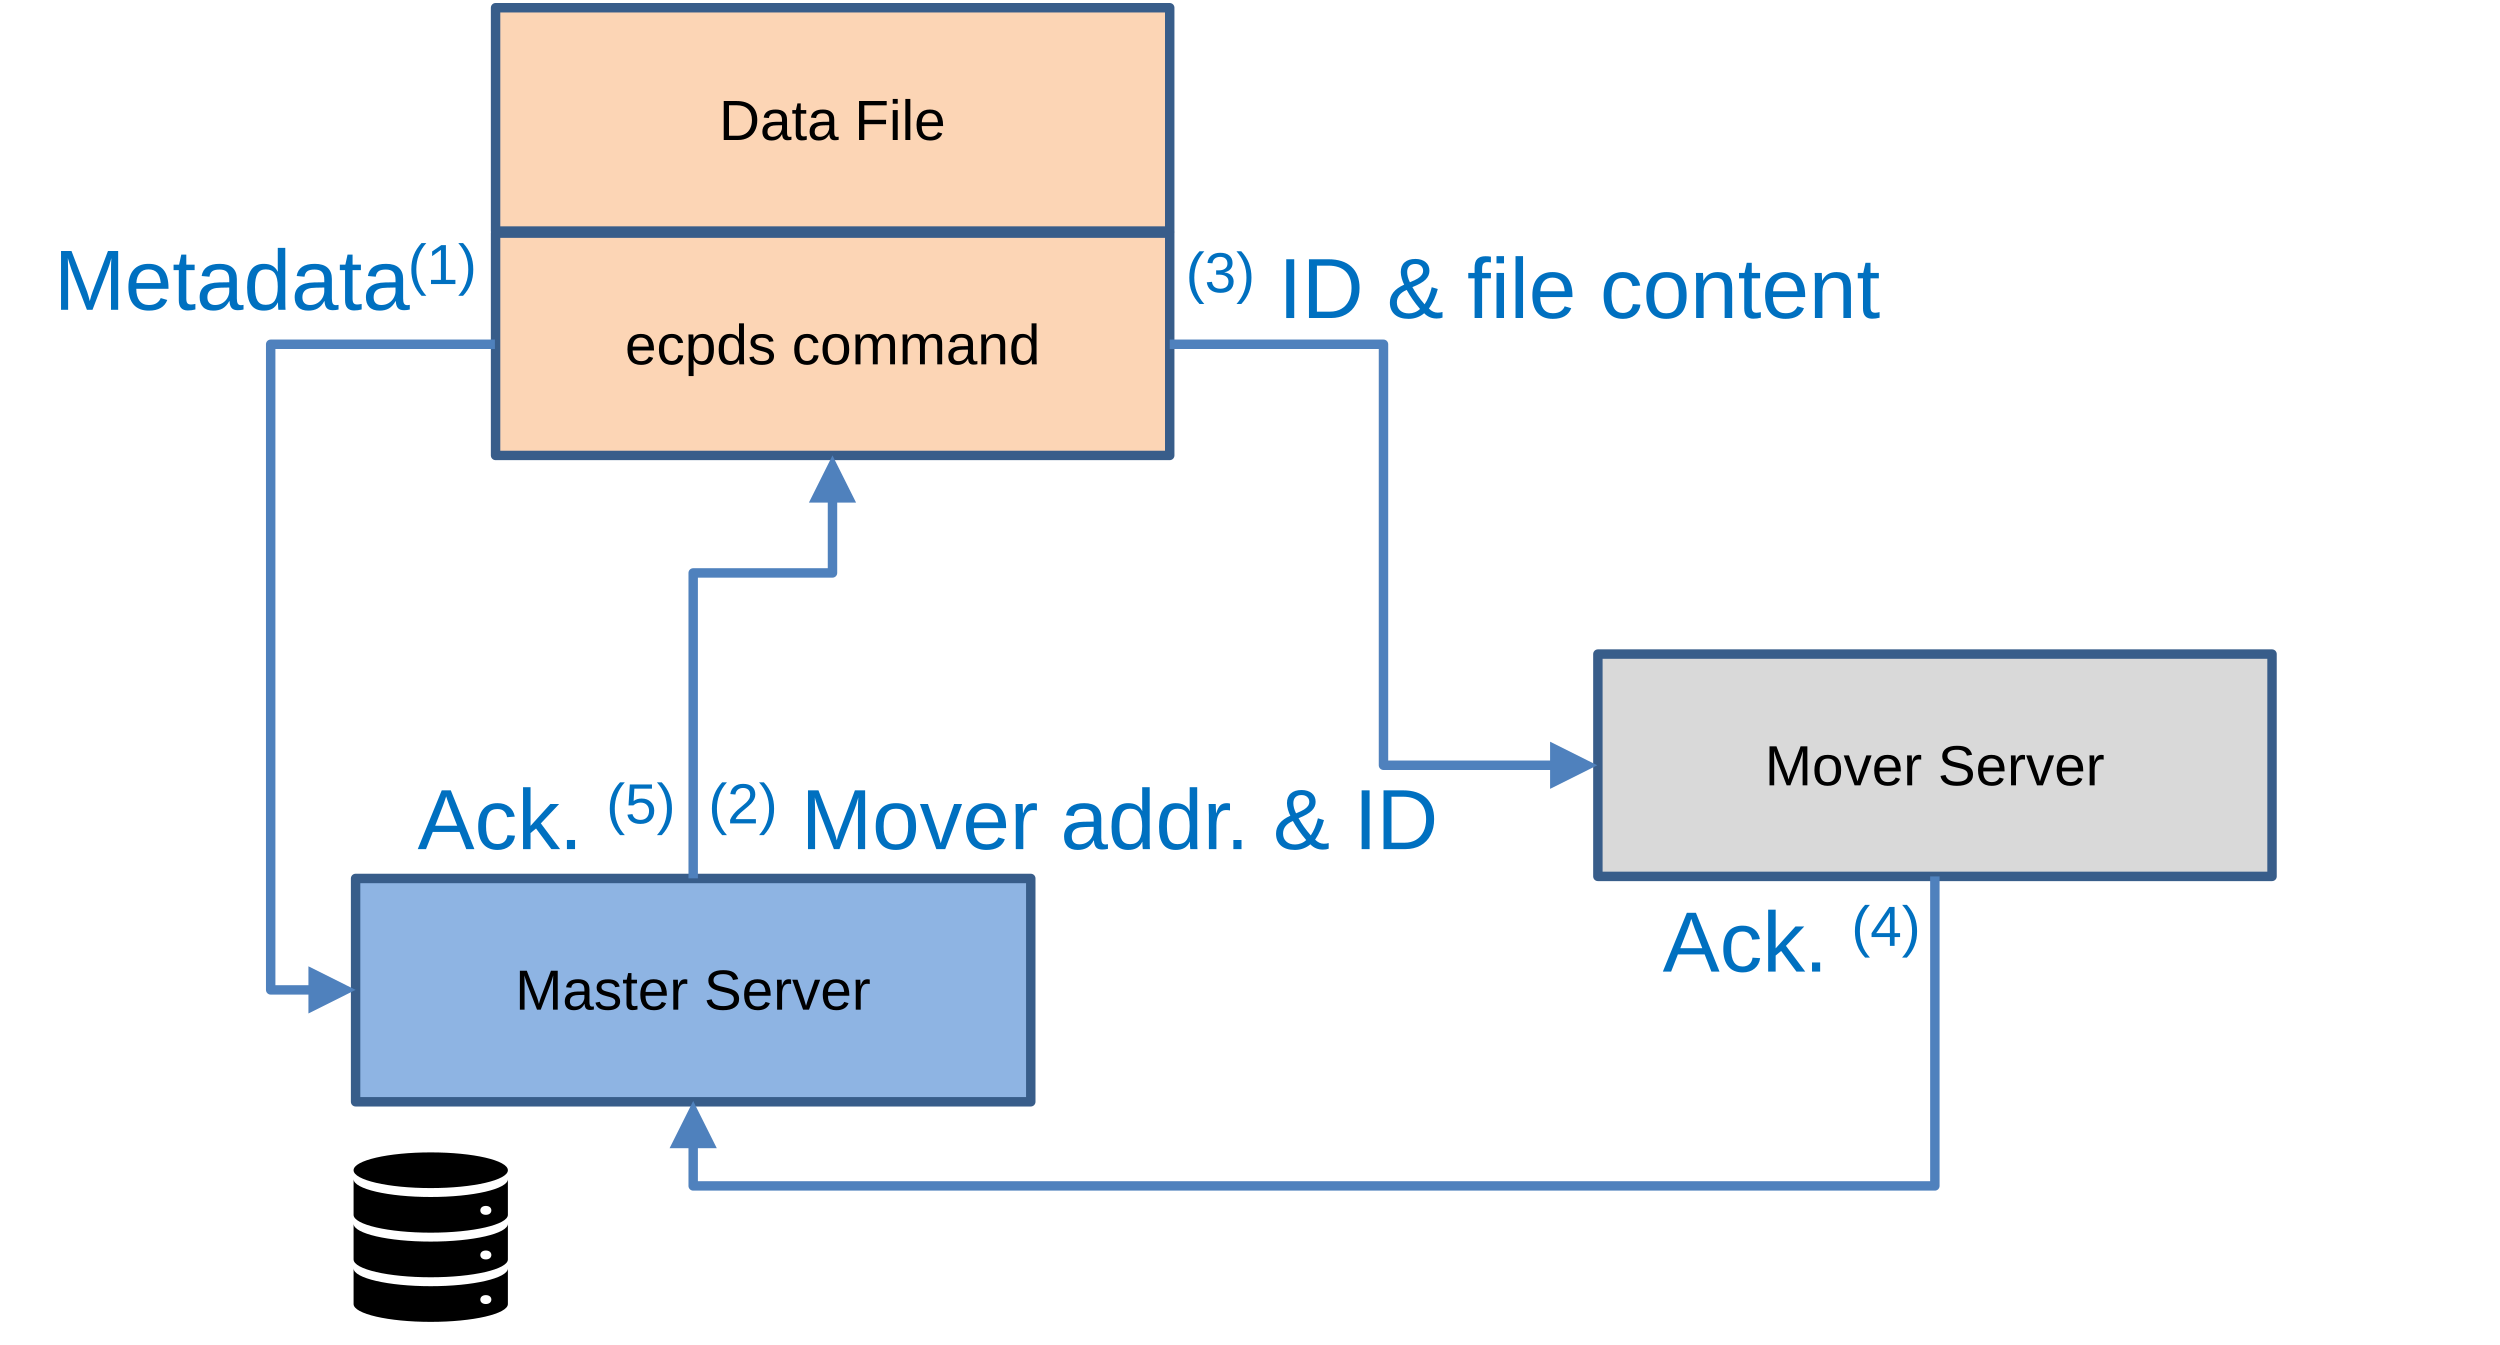
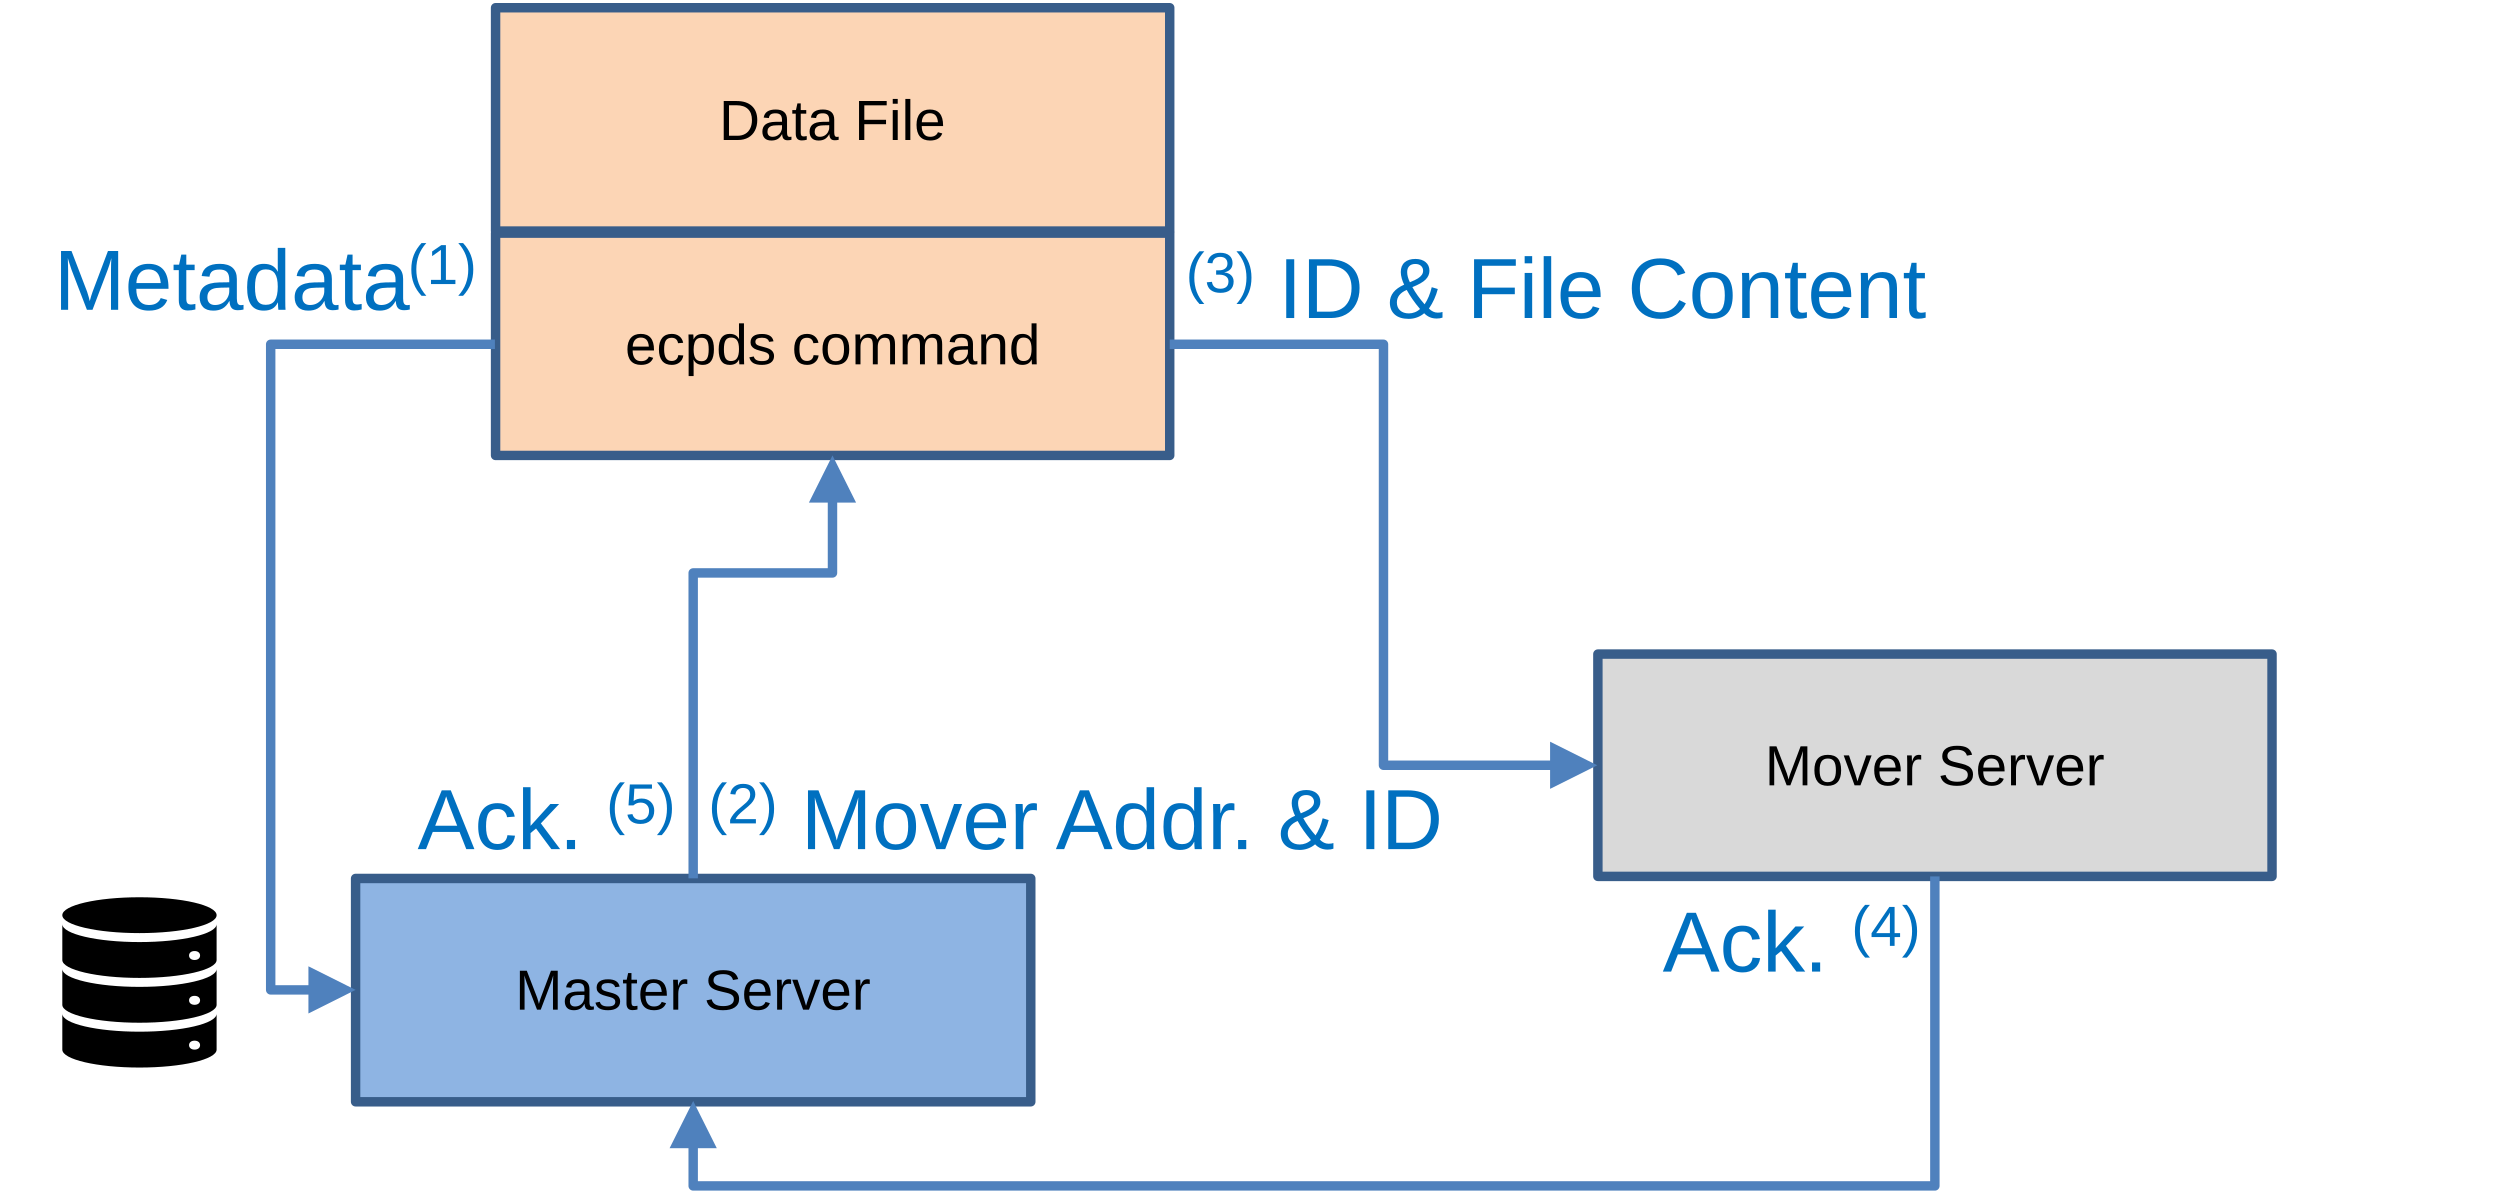
- <svg xmlns="http://www.w3.org/2000/svg" width="2429" height="1306" xml:space="preserve" overflow="hidden">
+ <svg xmlns="http://www.w3.org/2000/svg" width="2429" height="1159" xml:space="preserve" overflow="hidden">
  <g transform="translate(-994 -591)">
    <g>
      <rect x="1475.5" y="817.5" width="655" height="216" stroke="#385D8A" stroke-width="9.167" stroke-linecap="butt" stroke-linejoin="round" stroke-miterlimit="10" stroke-opacity="1" fill="#FCD5B5" fill-opacity="1" />
      <text fill="#000000" fill-opacity="1" font-family="Arial,Arial_MSFontService,sans-serif" font-style="normal" font-variant="normal" font-weight="400" font-stretch="normal" font-size="55" text-anchor="start" direction="ltr" writing-mode="lr-tb" unicode-bidi="normal" text-decoration="none" transform="matrix(1 0 0 1 1601.28 945)">ecpds command</text>
      <g>
        <g>
          <g>
-             <path d="M164.667 39C164.667 48.573 137.505 56.333 104 56.333 70.495 56.333 43.333 48.573 43.333 39 43.333 29.427 70.495 21.667 104 21.667 137.505 21.667 164.667 29.427 164.667 39Z" fill="#000000" fill-rule="nonzero" fill-opacity="1" transform="matrix(1.23558 0 0 1 1284 1689)" />
-             <path d="M147.334 82.334C144.734 82.334 143 80.6 143 78 143 75.4 144.734 73.667 147.334 73.667 149.934 73.667 151.667 75.4 151.667 78 151.667 80.6 149.934 82.334 147.334 82.334ZM104 65C70.633 65 43.333 57.2 43.333 47.667L43.333 82.334C43.333 91.867 70.633 99.667 104 99.667 137.367 99.667 164.667 91.867 164.667 82.334L164.667 47.667C164.667 57.2 137.367 65 104 65Z" fill="#000000" fill-rule="nonzero" fill-opacity="1" transform="matrix(1.23558 0 0 1 1284 1689)" />
-             <path d="M147.334 125.667C144.734 125.667 143 123.934 143 121.334 143 118.734 144.734 117 147.334 117 149.934 117 151.667 118.734 151.667 121.334 151.667 123.934 149.934 125.667 147.334 125.667ZM104 108.334C70.633 108.334 43.333 100.533 43.333 91L43.333 125.667C43.333 135.2 70.633 143 104 143 137.367 143 164.667 135.2 164.667 125.667L164.667 91C164.667 100.533 137.367 108.334 104 108.334Z" fill="#000000" fill-rule="nonzero" fill-opacity="1" transform="matrix(1.23558 0 0 1 1284 1689)" />
-             <path d="M147.334 169C144.734 169 143 167.267 143 164.667 143 162.067 144.734 160.334 147.334 160.334 149.934 160.334 151.667 162.067 151.667 164.667 151.667 167.267 149.934 169 147.334 169ZM104 151.667C70.633 151.667 43.333 143.867 43.333 134.334L43.333 169C43.333 178.534 70.633 186.334 104 186.334 137.367 186.334 164.667 178.534 164.667 169L164.667 134.334C164.667 143.867 137.367 151.667 104 151.667Z" fill="#000000" fill-rule="nonzero" fill-opacity="1" transform="matrix(1.23558 0 0 1 1284 1689)" />
+             <path d="M165.458 39.188C165.458 48.806 138.166 56.604 104.5 56.604 70.834 56.604 43.542 48.806 43.542 39.188 43.542 29.569 70.834 21.771 104.5 21.771 138.166 21.771 165.458 29.569 165.458 39.188Z" fill="#000000" fill-rule="nonzero" fill-opacity="1" transform="matrix(1.22967 0 0 1 1001 1441)" />
+             <path d="M148.042 82.729C145.429 82.729 143.688 80.987 143.688 78.375 143.688 75.763 145.429 74.021 148.042 74.021 150.654 74.021 152.396 75.763 152.396 78.375 152.396 80.987 150.654 82.729 148.042 82.729ZM104.5 65.312C70.973 65.312 43.542 57.475 43.542 47.896L43.542 82.729C43.542 92.308 70.973 100.146 104.5 100.146 138.027 100.146 165.458 92.308 165.458 82.729L165.458 47.896C165.458 57.475 138.027 65.312 104.5 65.312Z" fill="#000000" fill-rule="nonzero" fill-opacity="1" transform="matrix(1.22967 0 0 1 1001 1441)" />
+             <path d="M148.042 126.271C145.429 126.271 143.688 124.529 143.688 121.917 143.688 119.304 145.429 117.562 148.042 117.562 150.654 117.562 152.396 119.304 152.396 121.917 152.396 124.529 150.654 126.271 148.042 126.271ZM104.5 108.854C70.973 108.854 43.542 101.017 43.542 91.438L43.542 126.271C43.542 135.85 70.973 143.688 104.5 143.688 138.027 143.688 165.458 135.85 165.458 126.271L165.458 91.438C165.458 101.017 138.027 108.854 104.5 108.854Z" fill="#000000" fill-rule="nonzero" fill-opacity="1" transform="matrix(1.22967 0 0 1 1001 1441)" />
+             <path d="M148.042 169.812C145.429 169.812 143.688 168.071 143.688 165.458 143.688 162.846 145.429 161.104 148.042 161.104 150.654 161.104 152.396 162.846 152.396 165.458 152.396 168.071 150.654 169.812 148.042 169.812ZM104.5 152.396C70.973 152.396 43.542 144.558 43.542 134.979L43.542 169.812C43.542 179.392 70.973 187.229 104.5 187.229 138.027 187.229 165.458 179.392 165.458 169.812L165.458 134.979C165.458 144.558 138.027 152.396 104.5 152.396Z" fill="#000000" fill-rule="nonzero" fill-opacity="1" transform="matrix(1.22967 0 0 1 1001 1441)" />
          </g>
        </g>
      </g>
      <rect x="1339.5" y="1444.5" width="656" height="217" stroke="#385D8A" stroke-width="9.167" stroke-linecap="butt" stroke-linejoin="round" stroke-miterlimit="10" stroke-opacity="1" fill="#8EB4E3" fill-opacity="1" />
      <text fill="#000000" fill-opacity="1" font-family="Arial,Arial_MSFontService,sans-serif" font-style="normal" font-variant="normal" font-weight="400" font-stretch="normal" font-size="55" text-anchor="start" direction="ltr" writing-mode="lr-tb" unicode-bidi="normal" text-decoration="none" transform="matrix(1 0 0 1 1494.59 1572)">Master Server</text>
      <rect x="2546.5" y="1226.5" width="655" height="216" stroke="#385D8A" stroke-width="9.167" stroke-linecap="butt" stroke-linejoin="round" stroke-miterlimit="10" stroke-opacity="1" fill="#D9D9D9" fill-opacity="1" />
      <text fill="#000000" fill-opacity="1" font-family="Arial,Arial_MSFontService,sans-serif" font-style="normal" font-variant="normal" font-weight="400" font-stretch="normal" font-size="55" text-anchor="start" direction="ltr" writing-mode="lr-tb" unicode-bidi="normal" text-decoration="none" transform="matrix(1 0 0 1 2708.74 1354)">Mover Server</text>
      <path d="M0-4.583 217.844-4.583C220.375-4.583 222.427-2.531 222.427 0L222.427 627.279C222.427 629.81 220.375 631.862 217.844 631.862L176.594 631.862 176.594 622.696 217.844 622.696 213.26 627.279 213.26 0 217.844 4.583 0 4.583ZM181.177 650.196 135.344 627.279 181.177 604.362Z" fill="#4F81BD" fill-rule="nonzero" fill-opacity="1" transform="matrix(-1 1.22465e-16 1.22465e-16 1 1474.84 925.5)" />
      <path d="M1662.92 1444.38 1662.92 1147.66C1662.92 1145.13 1664.97 1143.08 1667.5 1143.08L1802.84 1143.08 1798.26 1147.66 1798.26 1074.75 1807.43 1074.75 1807.43 1147.66C1807.43 1150.2 1805.38 1152.25 1802.84 1152.25L1667.5 1152.25 1672.08 1147.66 1672.08 1444.38ZM1779.93 1079.33 1802.84 1033.5 1825.76 1079.33Z" fill="#4F81BD" fill-rule="nonzero" fill-opacity="1" />
      <path d="M2130.5 920.917 2338.2 920.917C2340.73 920.917 2342.78 922.969 2342.78 925.5L2342.78 1334.55 2338.2 1329.96 2504.65 1329.96 2504.65 1339.13 2338.2 1339.13C2335.67 1339.13 2333.61 1337.08 2333.61 1334.55L2333.61 925.5 2338.2 930.083 2130.5 930.083ZM2500.06 1311.63 2545.9 1334.55 2500.06 1357.46Z" fill="#4F81BD" fill-rule="nonzero" fill-opacity="1" />
      <text fill="#0070C0" fill-opacity="1" font-family="Arial,Arial_MSFontService,sans-serif" font-style="normal" font-variant="normal" font-weight="400" font-stretch="normal" font-size="83" text-anchor="start" direction="ltr" writing-mode="lr-tb" unicode-bidi="normal" text-decoration="none" transform="matrix(1 0 0 1 1046.48 892)">M</text>
      <text fill="#0070C0" fill-opacity="1" font-family="Arial,Arial_MSFontService,sans-serif" font-style="normal" font-variant="normal" font-weight="400" font-stretch="normal" font-size="83" text-anchor="start" direction="ltr" writing-mode="lr-tb" unicode-bidi="normal" text-decoration="none" transform="matrix(1 0 0 1 1115.23 892)">etadata</text>
      <text fill="#0070C0" fill-opacity="1" font-family="Arial,Arial_MSFontService,sans-serif" font-style="normal" font-variant="normal" font-weight="400" font-stretch="normal" font-size="55" text-anchor="start" direction="ltr" writing-mode="lr-tb" unicode-bidi="normal" text-decoration="none" transform="matrix(1 0 0 1 1390.23 867)">(</text>
      <text fill="#0070C0" fill-opacity="1" font-family="Arial,Arial_MSFontService,sans-serif" font-style="normal" font-variant="normal" font-weight="400" font-stretch="normal" font-size="55" text-anchor="start" direction="ltr" writing-mode="lr-tb" unicode-bidi="normal" text-decoration="none" transform="matrix(1 0 0 1 1408.56 867)">1</text>
      <text fill="#0070C0" fill-opacity="1" font-family="Arial,Arial_MSFontService,sans-serif" font-style="normal" font-variant="normal" font-weight="400" font-stretch="normal" font-size="55" text-anchor="start" direction="ltr" writing-mode="lr-tb" unicode-bidi="normal" text-decoration="none" transform="matrix(1 0 0 1 1438.92 867)">)</text>
      <text fill="#0070C0" fill-opacity="1" font-family="Arial,Arial_MSFontService,sans-serif" font-style="normal" font-variant="normal" font-weight="400" font-stretch="normal" font-size="55" text-anchor="start" direction="ltr" writing-mode="lr-tb" unicode-bidi="normal" text-decoration="none" transform="matrix(1 0 0 1 1682.29 1391)">(2)</text>
      <text fill="#0070C0" fill-opacity="1" font-family="Arial,Arial_MSFontService,sans-serif" font-style="normal" font-variant="normal" font-weight="400" font-stretch="normal" font-size="83" text-anchor="start" direction="ltr" writing-mode="lr-tb" unicode-bidi="normal" text-decoration="none" transform="matrix(1 0 0 1 1772.23 1416)">Mover </text>
-       <text fill="#0070C0" fill-opacity="1" font-family="Arial,Arial_MSFontService,sans-serif" font-style="normal" font-variant="normal" font-weight="400" font-stretch="normal" font-size="83" text-anchor="start" direction="ltr" writing-mode="lr-tb" unicode-bidi="normal" text-decoration="none" transform="matrix(1 0 0 1 2024.32 1416)">addr</text>
-       <text fill="#0070C0" fill-opacity="1" font-family="Arial,Arial_MSFontService,sans-serif" font-style="normal" font-variant="normal" font-weight="400" font-stretch="normal" font-size="83" text-anchor="start" direction="ltr" writing-mode="lr-tb" unicode-bidi="normal" text-decoration="none" transform="matrix(1 0 0 1 2184.76 1416)">. &amp; I</text>
-       <text fill="#0070C0" fill-opacity="1" font-family="Arial,Arial_MSFontService,sans-serif" font-style="normal" font-variant="normal" font-weight="400" font-stretch="normal" font-size="83" text-anchor="start" direction="ltr" writing-mode="lr-tb" unicode-bidi="normal" text-decoration="none" transform="matrix(1 0 0 1 2331.42 1416)">D</text>
+       <text fill="#0070C0" fill-opacity="1" font-family="Arial,Arial_MSFontService,sans-serif" font-style="normal" font-variant="normal" font-weight="400" font-stretch="normal" font-size="83" text-anchor="start" direction="ltr" writing-mode="lr-tb" unicode-bidi="normal" text-decoration="none" transform="matrix(1 0 0 1 2019.76 1416)">A</text>
+       <text fill="#0070C0" fill-opacity="1" font-family="Arial,Arial_MSFontService,sans-serif" font-style="normal" font-variant="normal" font-weight="400" font-stretch="normal" font-size="83" text-anchor="start" direction="ltr" writing-mode="lr-tb" unicode-bidi="normal" text-decoration="none" transform="matrix(1 0 0 1 2074.76 1416)">ddr</text>
+       <text fill="#0070C0" fill-opacity="1" font-family="Arial,Arial_MSFontService,sans-serif" font-style="normal" font-variant="normal" font-weight="400" font-stretch="normal" font-size="83" text-anchor="start" direction="ltr" writing-mode="lr-tb" unicode-bidi="normal" text-decoration="none" transform="matrix(1 0 0 1 2189.36 1416)">. &amp; I</text>
+       <text fill="#0070C0" fill-opacity="1" font-family="Arial,Arial_MSFontService,sans-serif" font-style="normal" font-variant="normal" font-weight="400" font-stretch="normal" font-size="83" text-anchor="start" direction="ltr" writing-mode="lr-tb" unicode-bidi="normal" text-decoration="none" transform="matrix(1 0 0 1 2336.03 1416)">D</text>
      <text fill="#0070C0" fill-opacity="1" font-family="Arial,Arial_MSFontService,sans-serif" font-style="normal" font-variant="normal" font-weight="400" font-stretch="normal" font-size="55" text-anchor="start" direction="ltr" writing-mode="lr-tb" unicode-bidi="normal" text-decoration="none" transform="matrix(1 0 0 1 2146.11 875)">(3)</text>
      <text fill="#0070C0" fill-opacity="1" font-family="Arial,Arial_MSFontService,sans-serif" font-style="normal" font-variant="normal" font-weight="400" font-stretch="normal" font-size="83" text-anchor="start" direction="ltr" writing-mode="lr-tb" unicode-bidi="normal" text-decoration="none" transform="matrix(1 0 0 1 2236.06 900)">I</text>
      <text fill="#0070C0" fill-opacity="1" font-family="Arial,Arial_MSFontService,sans-serif" font-style="normal" font-variant="normal" font-weight="400" font-stretch="normal" font-size="83" text-anchor="start" direction="ltr" writing-mode="lr-tb" unicode-bidi="normal" text-decoration="none" transform="matrix(1 0 0 1 2258.97 900)">D</text>
      <text fill="#0070C0" fill-opacity="1" font-family="Arial,Arial_MSFontService,sans-serif" font-style="normal" font-variant="normal" font-weight="400" font-stretch="normal" font-size="83" text-anchor="start" direction="ltr" writing-mode="lr-tb" unicode-bidi="normal" text-decoration="none" transform="matrix(1 0 0 1 2341.47 900)">&amp;</text>
-       <text fill="#0070C0" fill-opacity="1" font-family="Arial,Arial_MSFontService,sans-serif" font-style="normal" font-variant="normal" font-weight="400" font-stretch="normal" font-size="83" text-anchor="start" direction="ltr" writing-mode="lr-tb" unicode-bidi="normal" text-decoration="none" transform="matrix(1 0 0 1 2419.39 900)">file content</text>
+       <text fill="#0070C0" fill-opacity="1" font-family="Arial,Arial_MSFontService,sans-serif" font-style="normal" font-variant="normal" font-weight="400" font-stretch="normal" font-size="83" text-anchor="start" direction="ltr" writing-mode="lr-tb" unicode-bidi="normal" text-decoration="none" transform="matrix(1 0 0 1 2419.39 900)">F</text>
+       <text fill="#0070C0" fill-opacity="1" font-family="Arial,Arial_MSFontService,sans-serif" font-style="normal" font-variant="normal" font-weight="400" font-stretch="normal" font-size="83" text-anchor="start" direction="ltr" writing-mode="lr-tb" unicode-bidi="normal" text-decoration="none" transform="matrix(1 0 0 1 2469.81 900)">ile </text>
+       <text fill="#0070C0" fill-opacity="1" font-family="Arial,Arial_MSFontService,sans-serif" font-style="normal" font-variant="normal" font-weight="400" font-stretch="normal" font-size="83" text-anchor="start" direction="ltr" writing-mode="lr-tb" unicode-bidi="normal" text-decoration="none" transform="matrix(1 0 0 1 2575.22 900)">C</text>
+       <text fill="#0070C0" fill-opacity="1" font-family="Arial,Arial_MSFontService,sans-serif" font-style="normal" font-variant="normal" font-weight="400" font-stretch="normal" font-size="83" text-anchor="start" direction="ltr" writing-mode="lr-tb" unicode-bidi="normal" text-decoration="none" transform="matrix(1 0 0 1 2634.81 900)">ontent</text>
      <rect x="1475.5" y="598.5" width="655" height="217" stroke="#385D8A" stroke-width="9.167" stroke-linecap="butt" stroke-linejoin="round" stroke-miterlimit="10" stroke-opacity="1" fill="#FCD5B5" fill-opacity="1" />
      <text fill="#000000" fill-opacity="1" font-family="Arial,Arial_MSFontService,sans-serif" font-style="normal" font-variant="normal" font-weight="400" font-stretch="normal" font-size="55" text-anchor="start" direction="ltr" writing-mode="lr-tb" unicode-bidi="normal" text-decoration="none" transform="matrix(1 0 0 1 1692.66 727)">Data File</text>
      <path d="M2878.5 1442.5 2878.5 1743.23C2878.5 1745.76 2876.45 1747.82 2873.92 1747.82L1667.5 1747.82C1664.97 1747.82 1662.92 1745.76 1662.92 1743.23L1662.92 1701.98 1672.08 1701.98 1672.08 1743.23 1667.5 1738.65 2873.92 1738.65 2869.33 1743.23 2869.33 1442.5ZM1644.58 1706.57 1667.5 1660.73 1690.42 1706.57Z" fill="#4F81BD" fill-rule="nonzero" fill-opacity="1" />
      <text fill="#0070C0" fill-opacity="1" font-family="Arial,Arial_MSFontService,sans-serif" font-style="normal" font-variant="normal" font-weight="400" font-stretch="normal" font-size="83" text-anchor="start" direction="ltr" writing-mode="lr-tb" unicode-bidi="normal" text-decoration="none" transform="matrix(1 0 0 1 1399.73 1416)">Ack</text>
      <text fill="#0070C0" fill-opacity="1" font-family="Arial,Arial_MSFontService,sans-serif" font-style="normal" font-variant="normal" font-weight="400" font-stretch="normal" font-size="83" text-anchor="start" direction="ltr" writing-mode="lr-tb" unicode-bidi="normal" text-decoration="none" transform="matrix(1 0 0 1 1537.23 1416)">. </text>
      <text fill="#0070C0" fill-opacity="1" font-family="Arial,Arial_MSFontService,sans-serif" font-style="normal" font-variant="normal" font-weight="400" font-stretch="normal" font-size="55" text-anchor="start" direction="ltr" writing-mode="lr-tb" unicode-bidi="normal" text-decoration="none" transform="matrix(1 0 0 1 1583.06 1391)">(5)</text>
      <text fill="#0070C0" fill-opacity="1" font-family="Arial,Arial_MSFontService,sans-serif" font-style="normal" font-variant="normal" font-weight="400" font-stretch="normal" font-size="83" text-anchor="start" direction="ltr" writing-mode="lr-tb" unicode-bidi="normal" text-decoration="none" transform="matrix(1 0 0 1 2609.48 1535)">Ack</text>
      <text fill="#0070C0" fill-opacity="1" font-family="Arial,Arial_MSFontService,sans-serif" font-style="normal" font-variant="normal" font-weight="400" font-stretch="normal" font-size="83" text-anchor="start" direction="ltr" writing-mode="lr-tb" unicode-bidi="normal" text-decoration="none" transform="matrix(1 0 0 1 2746.98 1535)">. </text>
      <text fill="#0070C0" fill-opacity="1" font-family="Arial,Arial_MSFontService,sans-serif" font-style="normal" font-variant="normal" font-weight="400" font-stretch="normal" font-size="55" text-anchor="start" direction="ltr" writing-mode="lr-tb" unicode-bidi="normal" text-decoration="none" transform="matrix(1 0 0 1 2792.82 1510)">(4)</text>
    </g>
  </g>
</svg>
